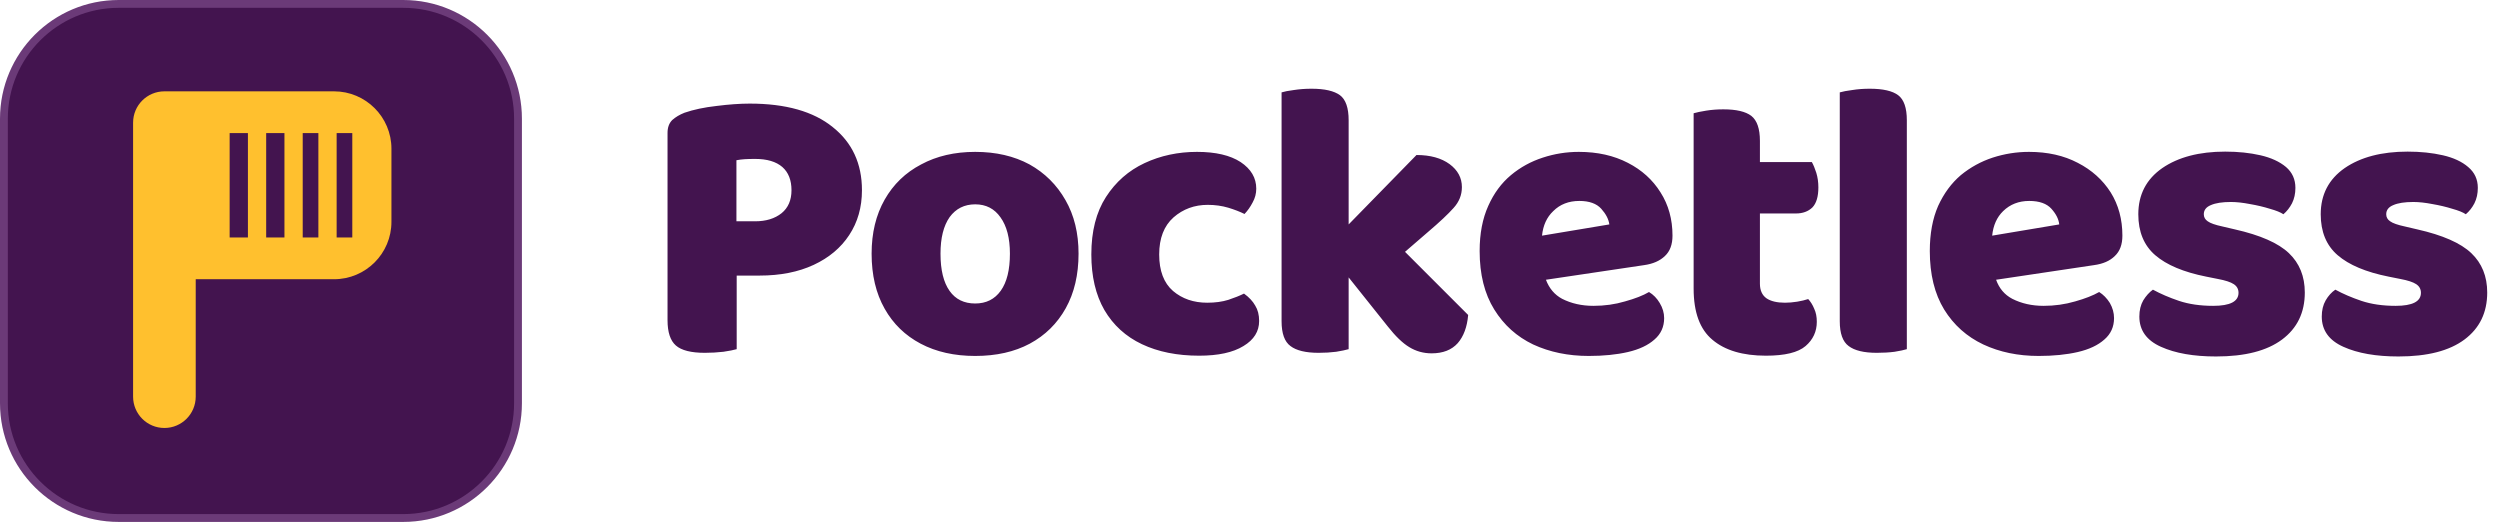
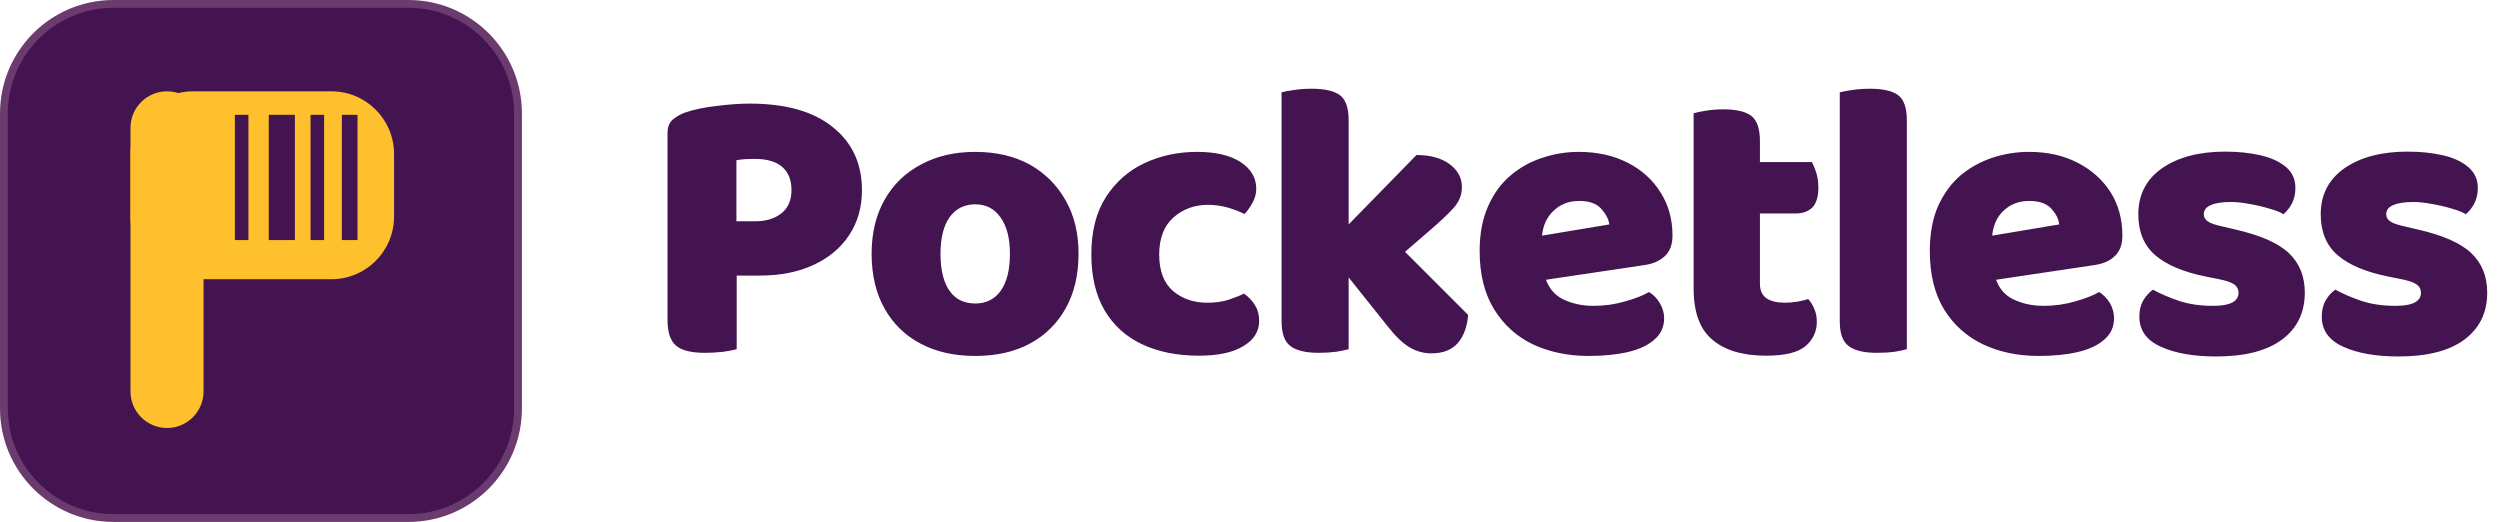
<svg xmlns="http://www.w3.org/2000/svg" viewBox="0 0 958 200" width="958" height="200" role="img" aria-label="Pocketless">
-   <rect x="1.5" y="1.5" width="197" height="197" rx="44" fill="#43144F" stroke="#6B3A78" stroke-width="3" />
+   <rect x="1.5" y="1.5" width="197" height="197" rx="42" fill="#43144F" stroke="#6B3A6E" stroke-width="3" />
  <g id="mark">
-     <path fill="#FFC02E" d="M63 35H128A22 22 0 0 1 150 57V85A22 22 0 0 1 128 107H75V152A12 12 0 0 1 51 152V47A12 12 0 0 1 63 35Z" />
-     <path fill="#43144F" d="M88 51h7v40h-7zM102 51h7v40h-7zM116 51h6v40h-6zM129 51h6v40h-6z" />
+     <rect x="50" y="35" width="101" height="72" rx="24" fill="#FFC02E" />
+     <rect x="50" y="35" width="28" height="129" rx="14" fill="#FFC02E" />
+     <rect x="90" y="44" width="5.2" height="48" fill="#43144F" />
+     <rect x="103" y="44" width="10" height="48" fill="#43144F" />
+     <rect x="119" y="44" width="5.2" height="48" fill="#43144F" />
+     <rect x="131" y="44" width="6" height="48" fill="#43144F" />
  </g>
  <path fill="#43144F" d="M291.1 105.6L291.1 105.6L282.3 105.6L282.3 133.8Q280.6 134.3 277.2 134.8Q273.7 135.2 270.1 135.2L270.1 135.2Q262.2 135.2 259.0 132.4Q255.8 129.6 255.8 122.7L255.8 122.7L255.8 50.9Q255.8 47.8 257.6 46.0Q259.5 44.3 262.3 43.2L262.3 43.2Q267.5 41.4 274.6 40.6Q281.7 39.7 287.3 39.7L287.3 39.7Q308.0 39.7 319.1 48.7Q330.3 57.6 330.3 72.9L330.3 72.9Q330.3 82.7 325.4 90.1Q320.6 97.4 311.8 101.5Q303.0 105.6 291.1 105.6ZM282.2 61.4L282.2 84.8L289.4 84.8Q295.6 84.8 299.5 81.7Q303.3 78.6 303.3 72.9Q303.3 67.1 299.8 64.0Q296.2 60.9 289.4 60.9L289.4 60.9Q287.0 60.9 285.4 61.0Q283.8 61.1 282.2 61.4L282.2 61.4ZM413.3 97.2L413.3 97.2Q413.3 109.3 408.4 118.1Q403.5 126.9 394.6 131.7Q385.8 136.4 373.7 136.4L373.7 136.4Q361.7 136.4 352.8 131.7Q343.9 127.0 339.0 118.3Q334.0 109.5 334.0 97.2L334.0 97.2Q334.0 85.3 339.0 76.5Q344.0 67.7 353.0 63.0Q361.9 58.2 373.7 58.2L373.7 58.2Q385.6 58.2 394.5 63.0Q403.3 67.9 408.3 76.7Q413.3 85.4 413.3 97.2ZM373.7 78.3L373.7 78.3Q367.5 78.3 363.9 83.2Q360.4 88.2 360.4 97.2L360.4 97.2Q360.4 106.6 363.9 111.5Q367.3 116.3 373.7 116.3L373.7 116.3Q380.0 116.3 383.5 111.4Q387.0 106.5 387.0 97.2L387.0 97.2Q387.0 88.3 383.4 83.3Q379.9 78.3 373.7 78.3ZM462.8 78.5L462.8 78.5Q455.2 78.5 449.7 83.3Q444.2 88.2 444.2 97.5L444.2 97.5Q444.2 106.9 449.5 111.5Q454.8 116.0 462.6 116.0L462.6 116.0Q467.2 116.0 470.7 114.9Q474.3 113.7 476.7 112.5L476.7 112.5Q479.6 114.6 481.0 117.1Q482.5 119.5 482.5 123.0L482.5 123.0Q482.5 129.0 476.5 132.6Q470.5 136.3 459.5 136.3L459.5 136.3Q446.9 136.3 437.6 131.9Q428.3 127.5 423.2 118.8Q418.2 110.1 418.2 97.5L418.2 97.5Q418.2 84.2 423.8 75.5Q429.4 66.8 438.6 62.5Q447.8 58.2 458.7 58.2L458.7 58.2Q469.4 58.2 475.4 62.1Q481.4 66.1 481.4 72.3L481.4 72.3Q481.4 75.1 480.0 77.6Q478.7 80.1 476.9 82.0L476.9 82.0Q474.3 80.7 470.7 79.6Q467.0 78.5 462.8 78.5ZM491.1 123.1L491.1 94.1L491.1 35.4Q492.7 34.9 495.8 34.5Q499.0 34.0 502.6 34.0L502.6 34.0Q510.1 34.0 513.5 36.5Q516.8 39.0 516.8 46.1L516.8 46.1L516.8 86.0L542.8 59.4Q550.7 59.4 555.5 62.9Q560.2 66.4 560.2 71.7L560.2 71.7Q560.2 76.2 557.0 79.7Q553.9 83.2 547.2 88.9L547.2 88.9L538.4 96.5L562.6 120.7Q562.0 127.6 558.6 131.5Q555.1 135.4 548.6 135.4L548.6 135.4Q543.9 135.4 540.0 133.0Q536.2 130.7 531.8 125.1L531.8 125.1L516.8 106.3L516.8 133.8Q515.1 134.3 512.0 134.8Q508.9 135.2 505.3 135.2L505.3 135.2Q497.9 135.2 494.5 132.6Q491.1 130.1 491.1 123.1L491.1 123.1ZM630.0 101.6L592.4 107.2Q594.3 112.2 598.6 114.5L598.6 114.5Q603.9 117.2 610.6 117.2L610.6 117.2Q617.0 117.2 622.7 115.5Q628.5 113.9 631.9 111.9L631.9 111.9Q634.4 113.4 636.0 116.1Q637.7 118.9 637.7 121.9L637.7 121.9Q637.7 126.9 634.0 130.1Q630.3 133.4 623.8 134.9Q617.3 136.4 608.8 136.4L608.8 136.4Q597.0 136.4 587.5 132.0Q578.1 127.5 572.6 118.6Q567.0 109.6 567.0 96.2L567.0 96.2Q567.0 86.2 570.3 78.9Q573.5 71.7 579.0 67.1Q584.4 62.6 591.2 60.4Q597.9 58.2 605.0 58.2L605.0 58.2Q615.7 58.2 623.8 62.4Q631.8 66.5 636.3 73.7Q640.9 80.9 640.9 90.3L640.9 90.3Q640.9 95.4 638.0 98.1Q635.1 100.9 630.0 101.6L630.0 101.6ZM590.9 90.3L590.9 90.3L616.7 86.0Q616.3 83.0 613.6 80.0Q610.9 77.0 605.2 77.0L605.2 77.0Q599.1 77.0 595.2 80.9L595.2 80.9Q591.5 84.4 590.9 90.3ZM649.0 110.6L649.0 94.1L649.0 43.4Q650.7 42.9 653.8 42.4Q656.9 41.9 660.4 41.9L660.4 41.9Q667.8 41.9 671.1 44.4Q674.4 47.0 674.4 54.0L674.4 54.0L674.4 62.1L694.3 62.1Q695.2 63.7 696.0 66.2Q696.8 68.8 696.8 71.8L696.8 71.8Q696.8 77.1 694.5 79.5Q692.1 81.8 688.2 81.8L688.2 81.8L674.4 81.8L674.4 108.7Q674.4 112.5 676.9 114.3Q679.4 116.0 684.0 116.0L684.0 116.0Q686.2 116.0 688.7 115.6Q691.1 115.2 692.9 114.6L692.9 114.6Q694.3 116.1 695.2 118.3Q696.2 120.4 696.2 123.3L696.2 123.3Q696.2 128.9 691.9 132.6Q687.6 136.3 676.7 136.3L676.7 136.3Q663.4 136.3 656.2 130.2Q649.0 124.2 649.0 110.6L649.0 110.6ZM705.0 123.1L705.0 94.1L705.0 35.4Q706.7 34.9 709.8 34.5Q712.9 34.0 716.5 34.0L716.5 34.0Q724.1 34.0 727.4 36.5Q730.7 39.0 730.7 46.1L730.7 46.1L730.7 133.8Q729.1 134.3 726.0 134.8Q722.9 135.2 719.2 135.2L719.2 135.2Q711.8 135.2 708.4 132.6Q705.0 130.1 705.0 123.1L705.0 123.1ZM802.4 101.6L764.9 107.2Q766.7 112.2 771.1 114.5L771.1 114.5Q776.4 117.2 783.1 117.2L783.1 117.2Q789.4 117.2 795.2 115.5Q800.9 113.9 804.4 111.9L804.4 111.9Q806.8 113.4 808.5 116.1Q810.1 118.9 810.1 121.9L810.1 121.9Q810.1 126.9 806.4 130.1Q802.7 133.4 796.2 134.9Q789.7 136.4 781.2 136.4L781.2 136.4Q769.4 136.4 760.0 132.0Q750.5 127.5 745.0 118.6Q739.5 109.6 739.5 96.2L739.5 96.2Q739.5 86.2 742.7 78.9Q746.0 71.7 751.4 67.1Q756.9 62.6 763.6 60.4Q770.4 58.2 777.5 58.2L777.5 58.2Q788.2 58.2 796.2 62.4Q804.2 66.5 808.8 73.7Q813.3 80.9 813.3 90.3L813.3 90.3Q813.3 95.4 810.4 98.1Q807.6 100.9 802.4 101.6L802.4 101.6ZM763.4 90.3L763.4 90.3L789.1 86.0Q788.8 83.0 786.1 80.0Q783.4 77.0 777.6 77.0L777.6 77.0Q771.6 77.0 767.6 80.9L767.6 80.9Q764.0 84.4 763.4 90.3ZM883.2 112.1L883.2 112.1Q883.2 123.6 874.5 130.1Q865.8 136.6 849.2 136.6L849.2 136.6Q836.3 136.6 828.1 132.9Q819.8 129.2 819.8 121.3L819.8 121.3Q819.8 117.7 821.3 115.1Q822.9 112.5 825.0 111.0L825.0 111.0Q829.4 113.4 835.0 115.3Q840.7 117.2 848.1 117.2L848.1 117.2Q857.8 117.2 857.8 112.2L857.8 112.2Q857.8 110.1 856.0 108.9Q854.2 107.7 849.9 106.9L849.9 106.9L845.4 106.0Q832.4 103.4 825.9 97.8Q819.4 92.2 819.4 82.1L819.4 82.1Q819.4 70.8 828.6 64.4Q837.8 58.1 852.7 58.1L852.7 58.1Q860.1 58.1 866.2 59.5Q872.3 60.9 876.0 64.0Q879.6 67.1 879.6 72.0L879.6 72.0Q879.6 75.3 878.3 77.9Q877.0 80.4 875.0 82.1L875.0 82.1Q873.4 81.0 869.8 80.0Q866.3 78.9 862.2 78.2Q858.1 77.4 854.9 77.4L854.9 77.4Q849.9 77.4 847.2 78.6Q844.5 79.7 844.5 82.1L844.5 82.1Q844.5 83.8 846.0 84.8Q847.5 85.9 851.7 86.8L851.7 86.8L856.4 87.9Q871.0 91.2 877.1 97.0Q883.2 102.8 883.2 112.1ZM953.1 112.1L953.1 112.1Q953.1 123.6 944.4 130.1Q935.7 136.6 919.1 136.6L919.1 136.6Q906.2 136.6 898.0 132.9Q889.7 129.2 889.7 121.3L889.7 121.3Q889.7 117.7 891.2 115.1Q892.7 112.5 894.9 111.0L894.9 111.0Q899.3 113.4 904.9 115.3Q910.6 117.2 918.0 117.2L918.0 117.2Q927.7 117.2 927.7 112.2L927.7 112.2Q927.7 110.1 925.9 108.9Q924.1 107.7 919.8 106.9L919.8 106.9L915.3 106.0Q902.3 103.4 895.8 97.8Q889.3 92.2 889.3 82.1L889.3 82.1Q889.3 70.8 898.5 64.4Q907.7 58.1 922.6 58.1L922.6 58.1Q930.0 58.1 936.1 59.5Q942.2 60.9 945.8 64.0Q949.5 67.1 949.5 72.0L949.5 72.0Q949.5 75.3 948.2 77.9Q946.9 80.4 944.9 82.1L944.9 82.1Q943.3 81.0 939.7 80.0Q936.2 78.9 932.1 78.2Q928.0 77.4 924.8 77.4L924.8 77.4Q919.8 77.4 917.1 78.6Q914.4 79.7 914.4 82.1L914.4 82.1Q914.4 83.8 915.9 84.8Q917.4 85.9 921.6 86.8L921.6 86.8L926.3 87.9Q940.9 91.2 947.0 97.0Q953.1 102.8 953.1 112.1Z" />
</svg>
